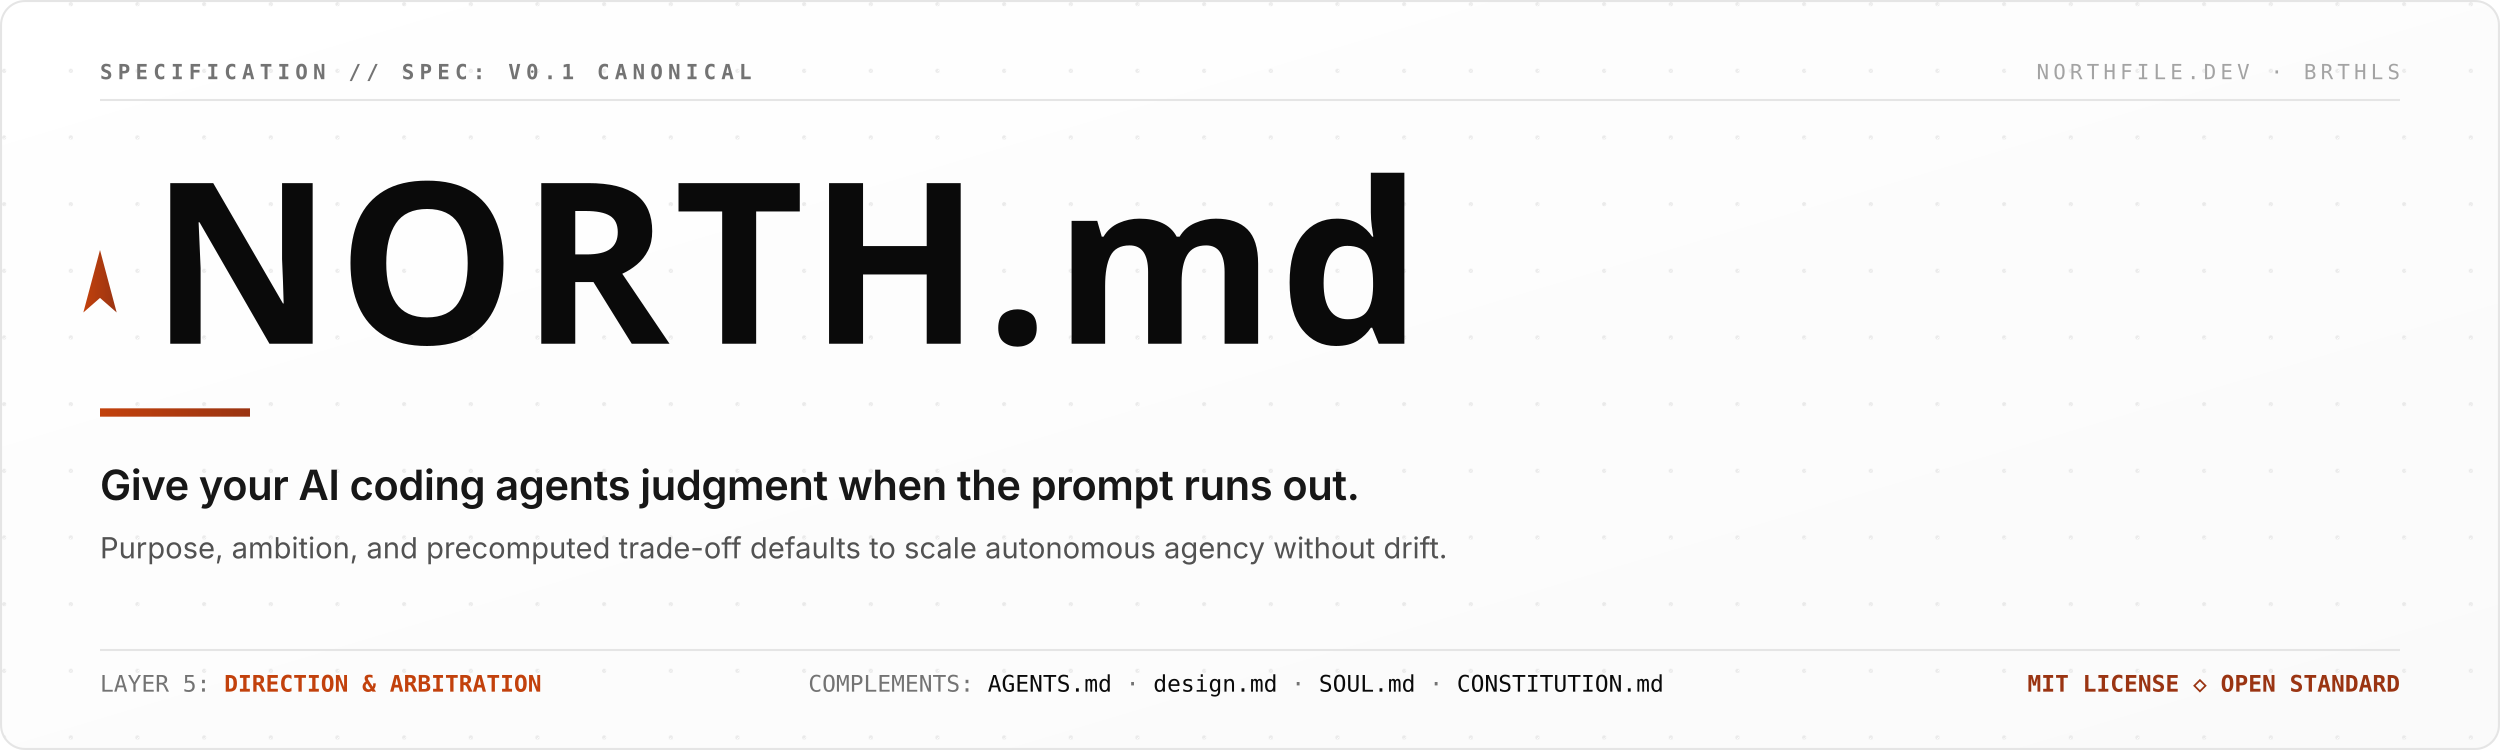
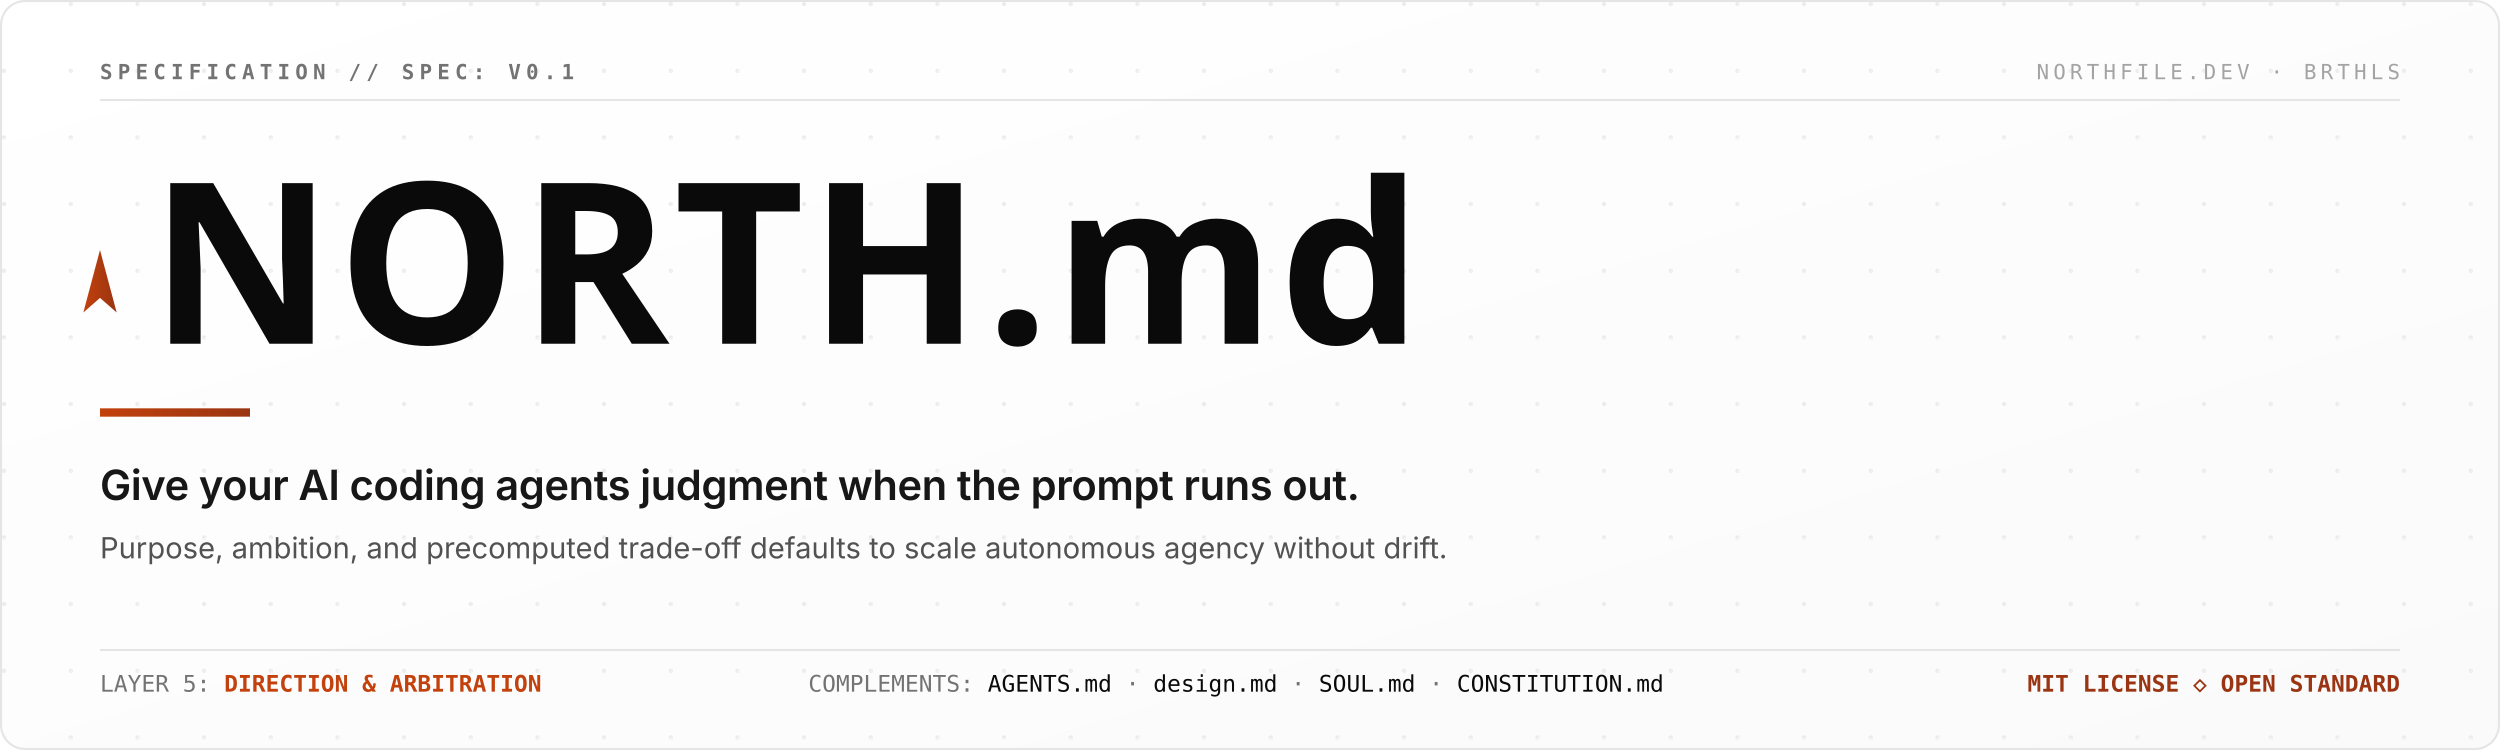
<svg xmlns="http://www.w3.org/2000/svg" viewBox="0 0 1200 360" width="100%" height="100%" fill="none">
  <defs>
    <linearGradient id="bg-light" x1="0%" y1="0%" x2="100%" y2="100%">
      <stop offset="0%" stop-color="#ffffff" />
      <stop offset="100%" stop-color="#fafafa" />
    </linearGradient>
    <linearGradient id="rust-grad-light" x1="0%" y1="0%" x2="100%" y2="0%">
      <stop offset="0%" stop-color="#c2410c" />
      <stop offset="100%" stop-color="#9a3412" />
    </linearGradient>
    <pattern id="grid-dots-light" x="0" y="0" width="32" height="32" patternUnits="userSpaceOnUse">
      <circle cx="2" cy="2" r="1" fill="#e5e5e5" />
    </pattern>
  </defs>
  <rect width="1200" height="360" rx="12" fill="url(#bg-light)" />
  <rect width="1200" height="360" rx="12" fill="url(#grid-dots-light)" opacity="0.8" />
  <rect x="0.5" y="0.5" width="1199" height="359" rx="11.5" stroke="#e5e5e5" stroke-width="1" />
  <line x1="48" y1="48" x2="1152" y2="48" stroke="#e5e5e5" stroke-width="1" />
-   <text x="48" y="38" font-family="'JetBrains Mono', monospace" font-size="10" fill="#737373" letter-spacing="0.25em" font-weight="600">SPECIFICATION // SPEC: V0.1 CANONICAL</text>
+   <text x="48" y="38" font-family="'JetBrains Mono', monospace" font-size="10" fill="#737373" letter-spacing="0.25em" font-weight="600">SPECIFICATION // SPEC: V0.1</text>
  <text x="1152" y="38" text-anchor="end" font-family="'JetBrains Mono', monospace" font-size="10" fill="#a3a3a3" letter-spacing="0.2em">NORTHFILE.DEV · BRTHLS</text>
  <g transform="translate(48, 165)">
    <path d="M 0 -45 L 8 -15 L 0 -22 L -8 -15 Z" fill="url(#rust-grad-light)" />
    <text x="24" y="0" font-family="'Anton', Impact, 'Arial Narrow', sans-serif" font-size="108" fill="#0a0a0a" letter-spacing="0.02em" font-weight="900">NORTH.md</text>
  </g>
  <rect x="48" y="196" width="72" height="4" fill="url(#rust-grad-light)" />
  <text x="48" y="240" font-family="'Inter', -apple-system, sans-serif" font-size="20" fill="#171717" font-weight="600" letter-spacing="-0.01em">
    Give your AI coding agents judgment when the prompt runs out.
  </text>
  <text x="48" y="268" font-family="'Inter', -apple-system, sans-serif" font-size="14" fill="#525252" font-weight="400">
    Purpose, ambition, and precomputed trade-off defaults to scale autonomous agency without drift.
  </text>
  <line x1="48" y1="312" x2="1152" y2="312" stroke="#e5e5e5" stroke-width="1" />
  <g transform="translate(48, 332)">
    <text x="0" y="0" font-family="'JetBrains Mono', monospace" font-size="11" fill="#737373">
      LAYER 5: <tspan fill="#c2410c" font-weight="600">DIRECTION &amp; ARBITRATION</tspan>
    </text>
    <text x="340" y="0" font-family="'JetBrains Mono', monospace" font-size="11" fill="#737373">
      COMPLEMENTS: <tspan fill="#0a0a0a" font-weight="500">AGENTS.md</tspan> · <tspan fill="#0a0a0a" font-weight="500">design.md</tspan> · <tspan fill="#0a0a0a" font-weight="500">SOUL.md</tspan> · <tspan fill="#0a0a0a" font-weight="500">CONSTITUTION.md</tspan>
    </text>
    <text x="1104" y="0" text-anchor="end" font-family="'JetBrains Mono', monospace" font-size="11" fill="#9a3412" font-weight="600">
      MIT LICENSE ◇ OPEN STANDARD
    </text>
  </g>
</svg>
